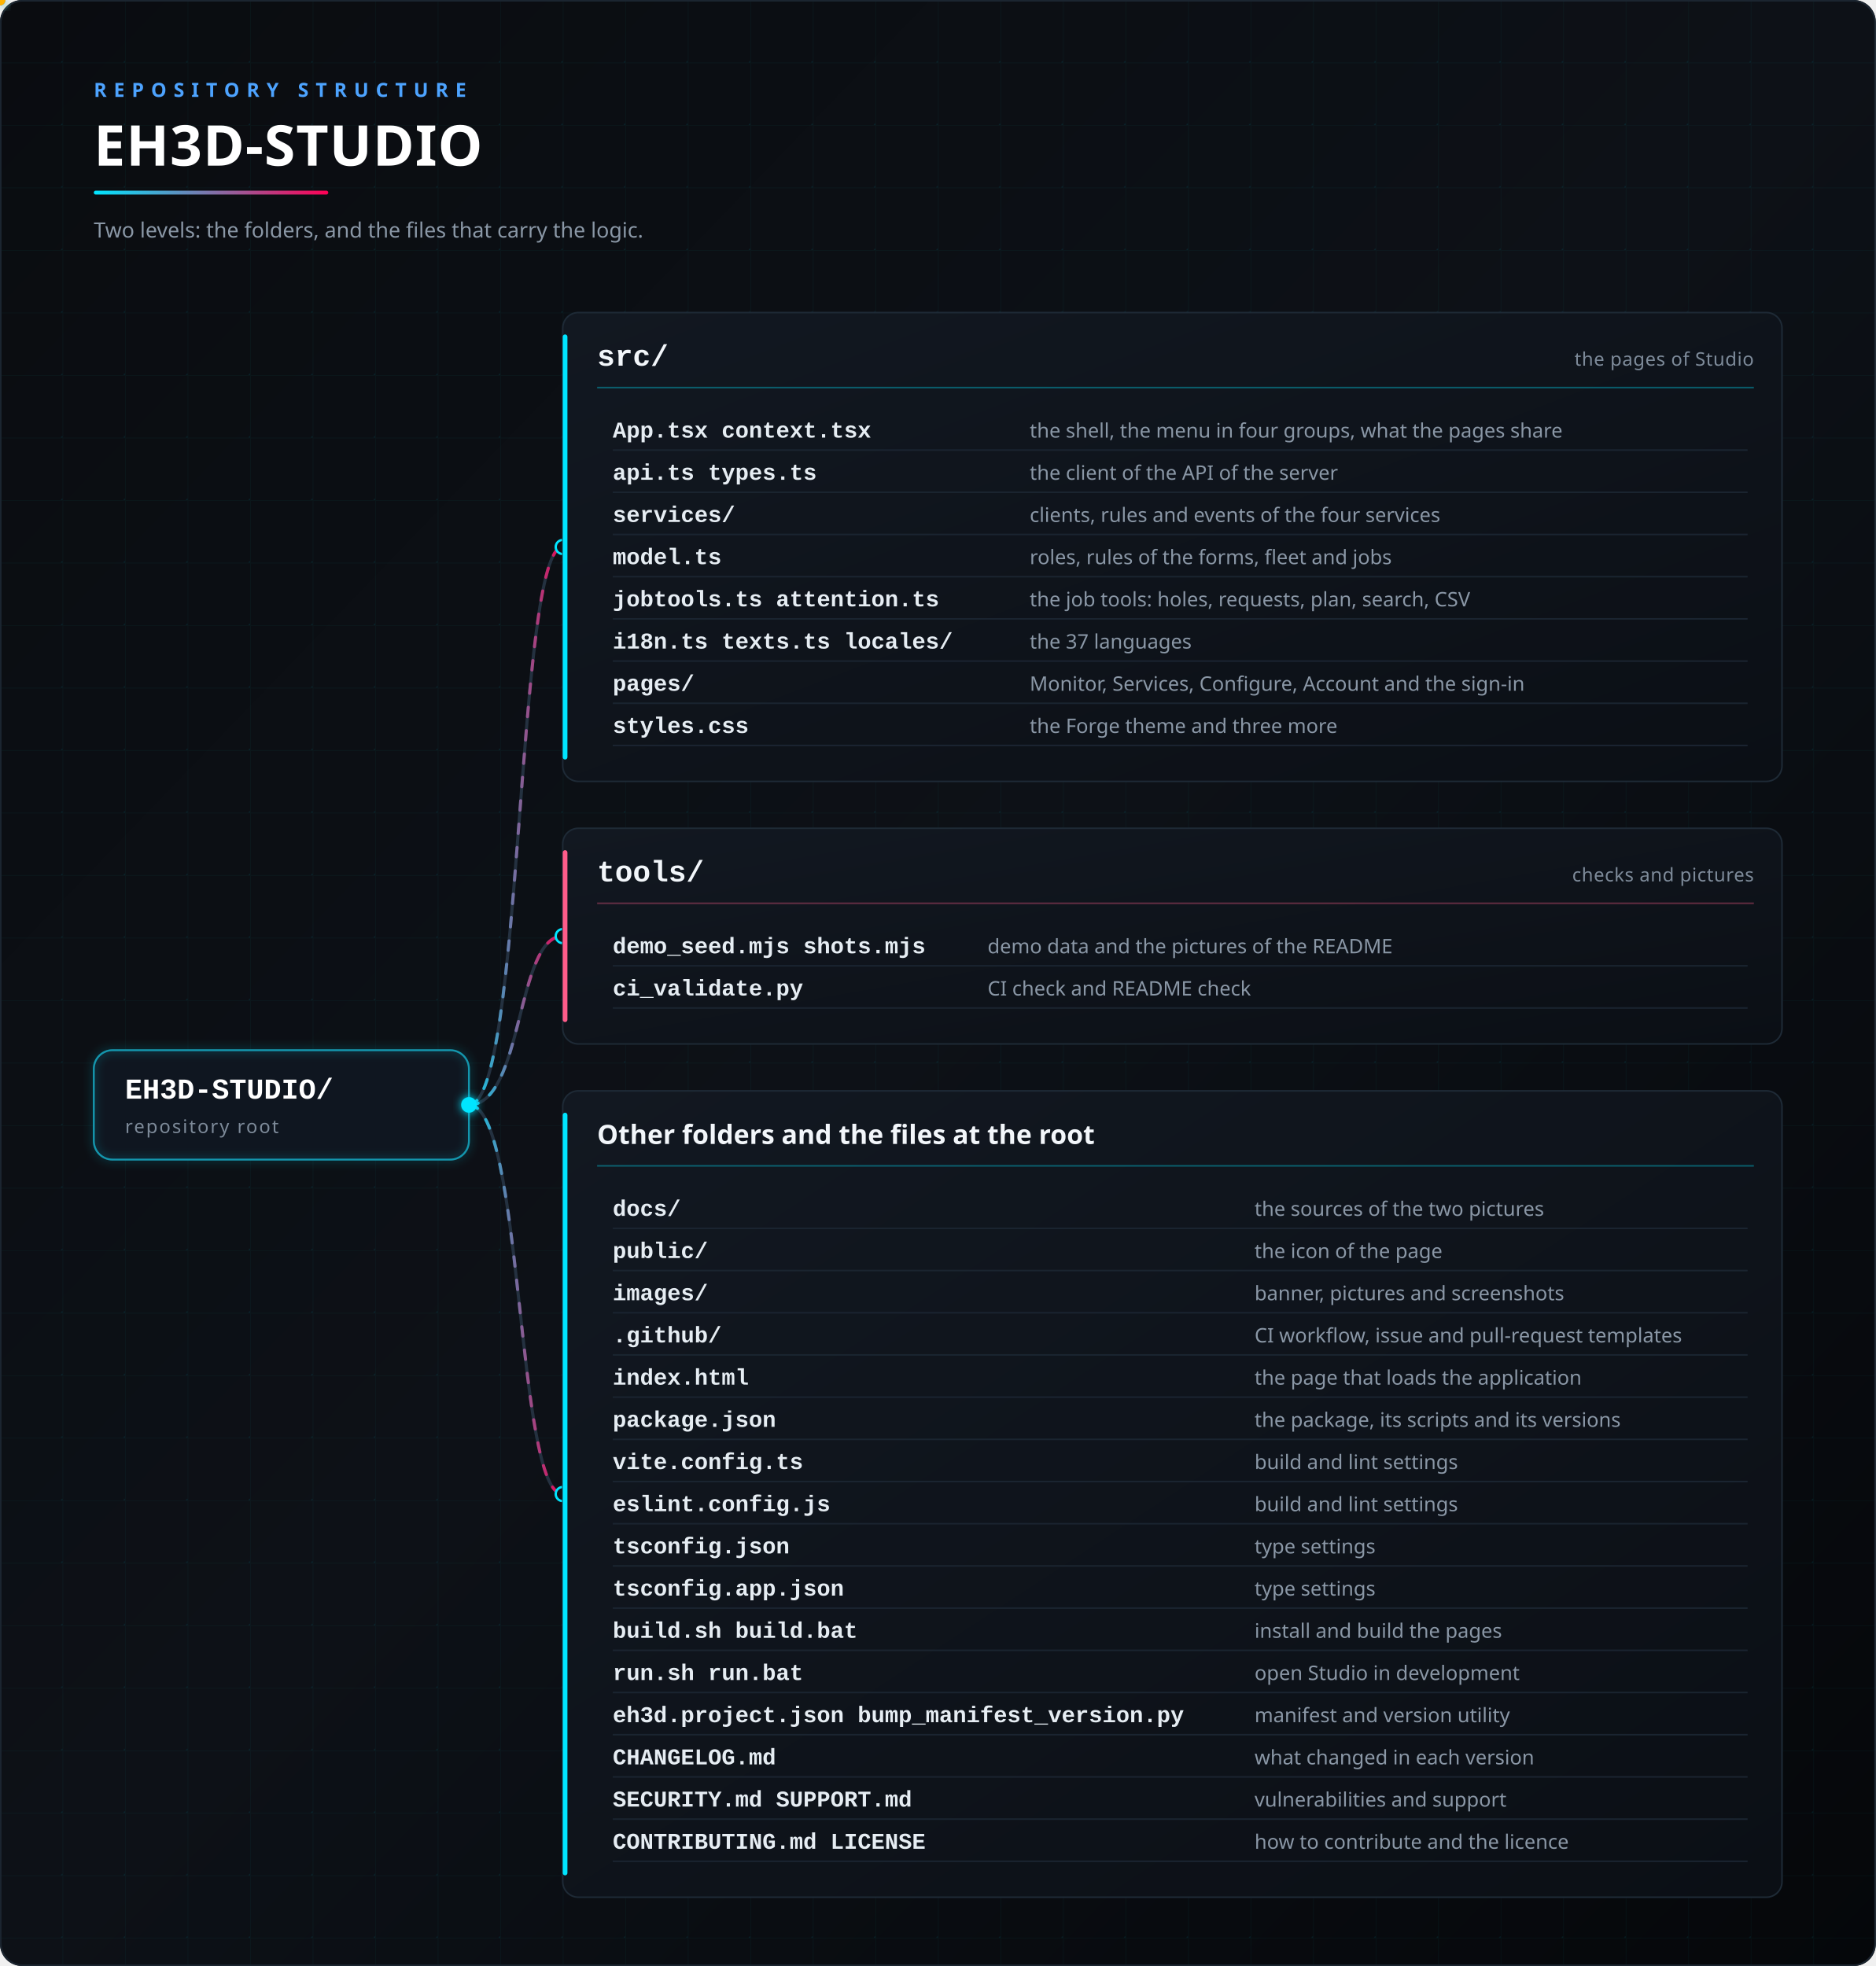
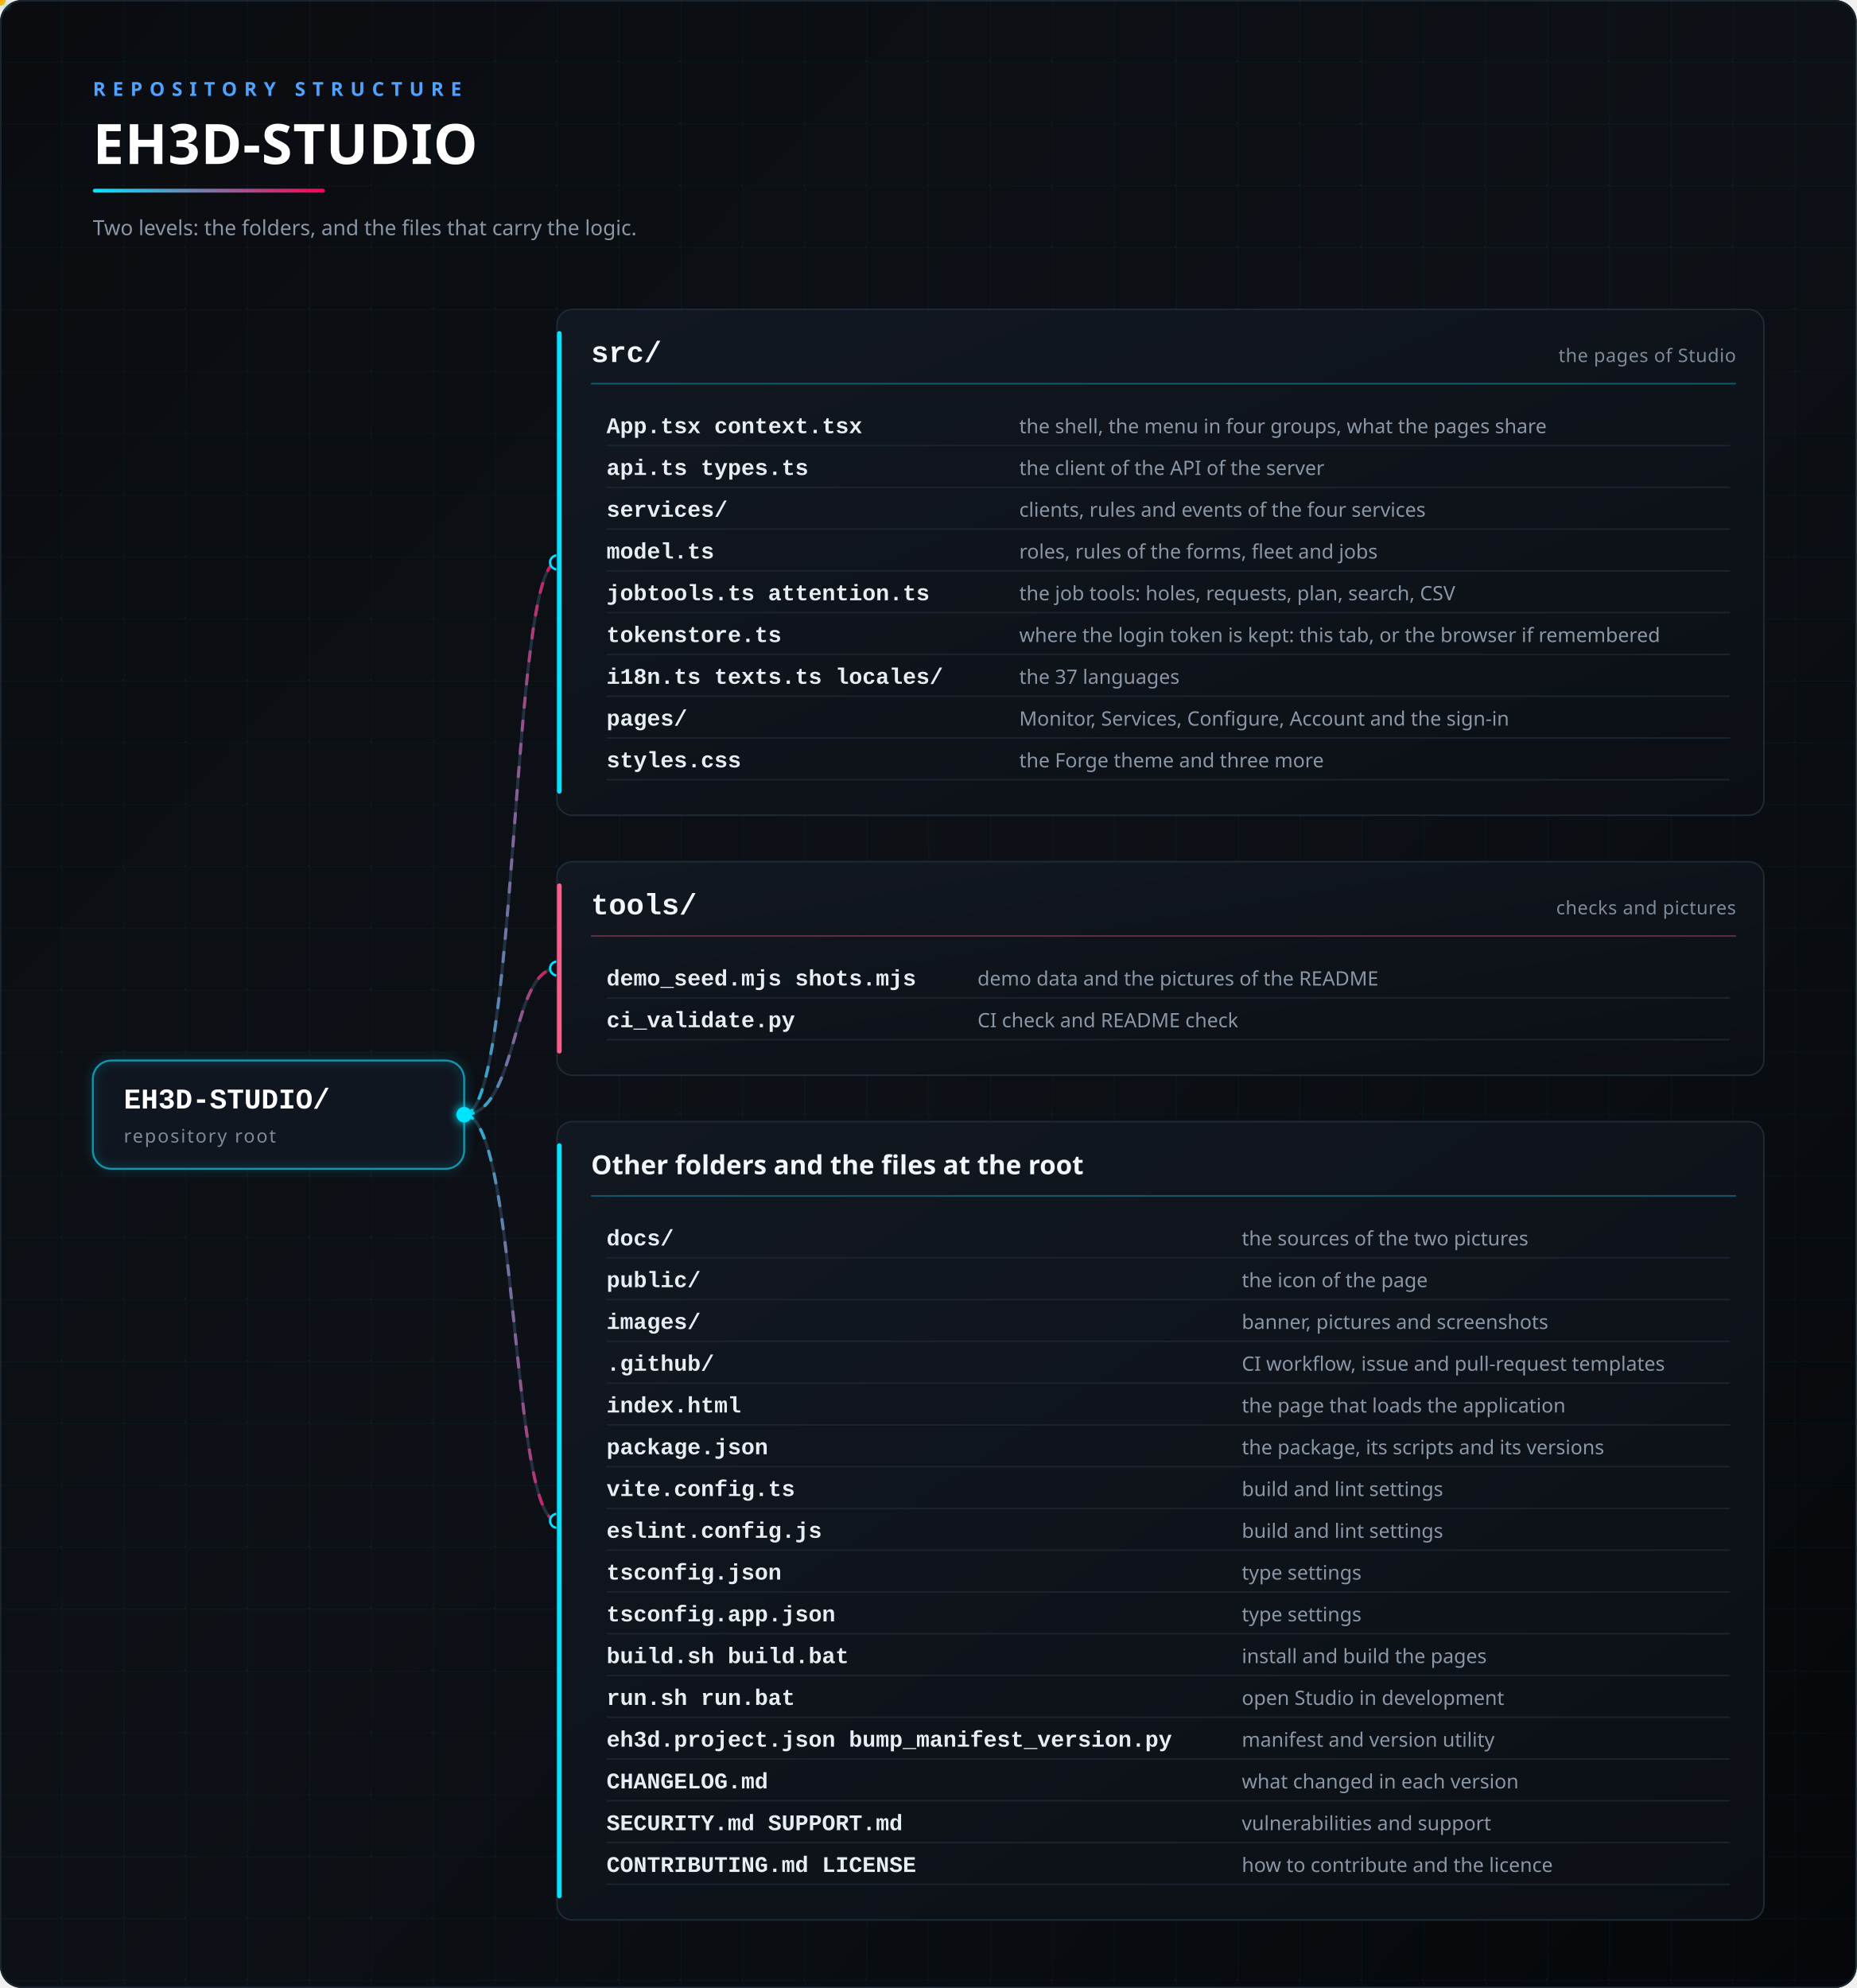
- <svg xmlns="http://www.w3.org/2000/svg" viewBox="0 0 1200 1258" width="100%" role="img" aria-labelledby="t d">
+ <svg xmlns="http://www.w3.org/2000/svg" viewBox="0 0 1200 1285" width="100%" role="img" aria-labelledby="t d">
  <defs>
    <linearGradient id="bg" x1="0" y1="0" x2="1" y2="1">
      <stop offset="0" stop-color="#0A0C10" />
      <stop offset="0.5" stop-color="#0D1117" />
      <stop offset="1" stop-color="#05070A" />
    </linearGradient>
    <linearGradient id="card" x1="0" y1="0" x2="1" y2="1">
      <stop offset="0" stop-color="#121821" />
      <stop offset="1" stop-color="#0B0F15" />
    </linearGradient>
    <linearGradient id="line" x1="0" y1="0" x2="1" y2="0">
      <stop offset="0" stop-color="#00E5FF" />
      <stop offset="1" stop-color="#FF0055" />
    </linearGradient>
    <filter id="glow" x="-50%" y="-50%" width="200%" height="200%">
      <feGaussianBlur stdDeviation="3" result="b" />
      <feMerge>
        <feMergeNode in="b" />
        <feMergeNode in="SourceGraphic" />
      </feMerge>
    </filter>
    <pattern id="grid" width="40" height="40" patternUnits="userSpaceOnUse">
      <path d="M40 0H0V40" fill="none" stroke="#00E5FF" stroke-opacity="0.035" />
      <circle cx="40" cy="40" r="1" fill="#00E5FF" fill-opacity="0.09" />
    </pattern>
  </defs>
-   <rect width="1200" height="1258" rx="14" fill="url(#bg)" />
-   <rect width="1200" height="1258" rx="14" fill="url(#grid)" />
-   <rect x="0.5" y="0.5" width="1199" height="1257" rx="14" fill="none" stroke="#1B2530" />
+   <rect width="1200" height="1285" rx="14" fill="url(#bg)" />
+   <rect width="1200" height="1285" rx="14" fill="url(#grid)" />
+   <rect x="0.5" y="0.5" width="1199" height="1284" rx="14" fill="none" stroke="#1B2530" />
  <text x="60" y="62" font-family="'Segoe UI','Noto Sans','Noto Sans CJK SC','Microsoft YaHei','Yu Gothic','Helvetica Neue',Helvetica,Arial,sans-serif" font-size="12.5" font-weight="600" fill="#4DA3FF" text-anchor="start" letter-spacing="4.5">REPOSITORY STRUCTURE</text>
  <text x="60" y="106" font-family="'Segoe UI','Noto Sans','Noto Sans CJK SC','Microsoft YaHei','Yu Gothic','Helvetica Neue',Helvetica,Arial,sans-serif" font-size="36" font-weight="700" fill="#FFFFFF" text-anchor="start" letter-spacing="0.5">EH3D-STUDIO</text>
  <rect x="60" y="122" width="150" height="2.5" rx="1.25" fill="url(#line)">
    <animate attributeName="width" values="40;150;150" keyTimes="0;0.4;1" dur="3s" repeatCount="indefinite" />
  </rect>
  <text x="60" y="152" font-family="'Segoe UI','Noto Sans','Noto Sans CJK SC','Microsoft YaHei','Yu Gothic','Helvetica Neue',Helvetica,Arial,sans-serif" font-size="13.5" font-weight="400" fill="#8A97A6" text-anchor="start">Two levels: the folders, and the files that carry the logic.</text>
-   <path id="c0" d="M300,707 C335,707 330,350 360,350" fill="none" stroke="#243140" stroke-width="2" />
-   <path d="M300,707 C335,707 330,350 360,350" fill="none" stroke="url(#line)" stroke-width="2" stroke-linecap="round" stroke-dasharray="6 9" opacity="0.9">
+   <path id="c0" d="M300,720.5 C335,720.5 330,363.5 360,363.5" fill="none" stroke="#243140" stroke-width="2" />
+   <path d="M300,720.5 C335,720.5 330,363.5 360,363.5" fill="none" stroke="url(#line)" stroke-width="2" stroke-linecap="round" stroke-dasharray="6 9" opacity="0.9">
    <animate attributeName="stroke-dashoffset" from="0" to="-30" dur="1.6s" repeatCount="indefinite" />
  </path>
-   <circle cx="360" cy="350" r="4.5" fill="#0D1117" stroke="#00E5FF" stroke-width="1.5" />
-   <path id="c1" d="M300,707 C335,707 330,599 360,599" fill="none" stroke="#243140" stroke-width="2" />
-   <path d="M300,707 C335,707 330,599 360,599" fill="none" stroke="url(#line)" stroke-width="2" stroke-linecap="round" stroke-dasharray="6 9" opacity="0.9">
+   <circle cx="360" cy="363.5" r="4.5" fill="#0D1117" stroke="#00E5FF" stroke-width="1.5" />
+   <path id="c1" d="M300,720.5 C335,720.5 330,626 360,626" fill="none" stroke="#243140" stroke-width="2" />
+   <path d="M300,720.5 C335,720.5 330,626 360,626" fill="none" stroke="url(#line)" stroke-width="2" stroke-linecap="round" stroke-dasharray="6 9" opacity="0.9">
    <animate attributeName="stroke-dashoffset" from="0" to="-30" dur="1.6s" repeatCount="indefinite" />
  </path>
-   <circle cx="360" cy="599" r="4.5" fill="#0D1117" stroke="#00E5FF" stroke-width="1.5" />
-   <path id="c2" d="M300,707 C335,707 330,956 360,956" fill="none" stroke="#243140" stroke-width="2" />
-   <path d="M300,707 C335,707 330,956 360,956" fill="none" stroke="url(#line)" stroke-width="2" stroke-linecap="round" stroke-dasharray="6 9" opacity="0.9">
+   <circle cx="360" cy="626" r="4.5" fill="#0D1117" stroke="#00E5FF" stroke-width="1.5" />
+   <path id="c2" d="M300,720.5 C335,720.5 330,983 360,983" fill="none" stroke="#243140" stroke-width="2" />
+   <path d="M300,720.5 C335,720.5 330,983 360,983" fill="none" stroke="url(#line)" stroke-width="2" stroke-linecap="round" stroke-dasharray="6 9" opacity="0.9">
    <animate attributeName="stroke-dashoffset" from="0" to="-30" dur="1.6s" repeatCount="indefinite" />
  </path>
-   <circle cx="360" cy="956" r="4.5" fill="#0D1117" stroke="#00E5FF" stroke-width="1.5" />
+   <circle cx="360" cy="983" r="4.5" fill="#0D1117" stroke="#00E5FF" stroke-width="1.5" />
  <circle r="3.5" fill="#00E5FF" filter="url(#glow)">
    <animateMotion dur="3.4s" repeatCount="indefinite">
      <mpath href="#c0" />
    </animateMotion>
  </circle>
  <circle r="3.5" fill="#4DA3FF" filter="url(#glow)">
    <animateMotion dur="4.2s" repeatCount="indefinite">
      <mpath href="#c1" />
    </animateMotion>
  </circle>
  <circle r="3.5" fill="#FFB300" filter="url(#glow)">
    <animateMotion dur="5.0s" repeatCount="indefinite">
      <mpath href="#c2" />
    </animateMotion>
  </circle>
-   <rect x="60" y="672" width="240" height="70" rx="12" fill="#0F1620" stroke="#2A3A4C" stroke-width="1.2" />
-   <rect x="60" y="672" width="240" height="70" rx="12" fill="none" stroke="#00E5FF" stroke-opacity="0.5" stroke-width="1.2" filter="url(#glow)">
+   <rect x="60" y="685.5" width="240" height="70" rx="12" fill="#0F1620" stroke="#2A3A4C" stroke-width="1.2" />
+   <rect x="60" y="685.5" width="240" height="70" rx="12" fill="none" stroke="#00E5FF" stroke-opacity="0.5" stroke-width="1.2" filter="url(#glow)">
    <animate attributeName="stroke-opacity" values="0.15;0.6;0.15" dur="3.6s" repeatCount="indefinite" />
  </rect>
-   <text x="80" y="703" font-family="'JetBrains Mono','Cascadia Code','SFMono-Regular',Consolas,'Liberation Mono',monospace" font-size="18.5" font-weight="700" fill="#FFFFFF" text-anchor="start">EH3D-STUDIO/</text>
-   <text x="80" y="725" font-family="'Segoe UI','Noto Sans','Noto Sans CJK SC','Microsoft YaHei','Yu Gothic','Helvetica Neue',Helvetica,Arial,sans-serif" font-size="12" font-weight="400" fill="#7D8A99" text-anchor="start" letter-spacing="1">repository root</text>
-   <circle cx="300" cy="707" r="5" fill="#00E5FF" filter="url(#glow)" />
-   <rect x="360" y="200" width="780" height="300" rx="10" fill="url(#card)" stroke="#1E2A36" stroke-width="1" />
-   <rect x="360" y="214" width="3" height="272" rx="1.5" fill="#00E5FF">
+   <text x="80" y="716.5" font-family="'JetBrains Mono','Cascadia Code','SFMono-Regular',Consolas,'Liberation Mono',monospace" font-size="18.5" font-weight="700" fill="#FFFFFF" text-anchor="start">EH3D-STUDIO/</text>
+   <text x="80" y="738.5" font-family="'Segoe UI','Noto Sans','Noto Sans CJK SC','Microsoft YaHei','Yu Gothic','Helvetica Neue',Helvetica,Arial,sans-serif" font-size="12" font-weight="400" fill="#7D8A99" text-anchor="start" letter-spacing="1">repository root</text>
+   <circle cx="300" cy="720.5" r="5" fill="#00E5FF" filter="url(#glow)" />
+   <rect x="360" y="200" width="780" height="327" rx="10" fill="url(#card)" stroke="#1E2A36" stroke-width="1" />
+   <rect x="360" y="214" width="3" height="299" rx="1.5" fill="#00E5FF">
    <animate attributeName="opacity" values="0.55;1;0.55" dur="4s" begin="0s" repeatCount="indefinite" />
  </rect>
  <text x="382" y="234" font-family="'JetBrains Mono','Cascadia Code','SFMono-Regular',Consolas,'Liberation Mono',monospace" font-size="19" font-weight="700" fill="#F2F6FA" text-anchor="start">src/</text>
  <text x="1122" y="234" font-family="'Segoe UI','Noto Sans','Noto Sans CJK SC','Microsoft YaHei','Yu Gothic','Helvetica Neue',Helvetica,Arial,sans-serif" font-size="12" font-weight="400" fill="#7D8A99" text-anchor="end" letter-spacing="0.3">the pages of Studio</text>
  <line x1="382" y1="248" x2="1122" y2="248" stroke="#00E5FF" stroke-opacity="0.35" stroke-width="1" />
  <text x="392" y="280" font-family="'JetBrains Mono','Cascadia Code','SFMono-Regular',Consolas,'Liberation Mono',monospace" font-size="14.5" font-weight="600" fill="#E6EDF3" text-anchor="start">App.tsx  context.tsx</text>
  <text x="658.73" y="280" font-family="'Segoe UI','Noto Sans','Noto Sans CJK SC','Microsoft YaHei','Yu Gothic','Helvetica Neue',Helvetica,Arial,sans-serif" font-size="12.8" font-weight="400" fill="#8A97A6" text-anchor="start">the shell, the menu in four groups, what the pages share</text>
  <line x1="392" y1="288" x2="1118" y2="288" stroke="#1A2430" stroke-width="1" />
  <text x="392" y="307" font-family="'JetBrains Mono','Cascadia Code','SFMono-Regular',Consolas,'Liberation Mono',monospace" font-size="14.5" font-weight="600" fill="#E6EDF3" text-anchor="start">api.ts  types.ts</text>
  <text x="658.73" y="307" font-family="'Segoe UI','Noto Sans','Noto Sans CJK SC','Microsoft YaHei','Yu Gothic','Helvetica Neue',Helvetica,Arial,sans-serif" font-size="12.8" font-weight="400" fill="#8A97A6" text-anchor="start">the client of the API of the server</text>
  <line x1="392" y1="315" x2="1118" y2="315" stroke="#1A2430" stroke-width="1" />
  <text x="392" y="334" font-family="'JetBrains Mono','Cascadia Code','SFMono-Regular',Consolas,'Liberation Mono',monospace" font-size="14.5" font-weight="600" fill="#E6EDF3" text-anchor="start">services/</text>
  <text x="658.73" y="334" font-family="'Segoe UI','Noto Sans','Noto Sans CJK SC','Microsoft YaHei','Yu Gothic','Helvetica Neue',Helvetica,Arial,sans-serif" font-size="12.8" font-weight="400" fill="#8A97A6" text-anchor="start">clients, rules and events of the four services</text>
  <line x1="392" y1="342" x2="1118" y2="342" stroke="#1A2430" stroke-width="1" />
  <text x="392" y="361" font-family="'JetBrains Mono','Cascadia Code','SFMono-Regular',Consolas,'Liberation Mono',monospace" font-size="14.5" font-weight="600" fill="#E6EDF3" text-anchor="start">model.ts</text>
  <text x="658.73" y="361" font-family="'Segoe UI','Noto Sans','Noto Sans CJK SC','Microsoft YaHei','Yu Gothic','Helvetica Neue',Helvetica,Arial,sans-serif" font-size="12.8" font-weight="400" fill="#8A97A6" text-anchor="start">roles, rules of the forms, fleet and jobs</text>
  <line x1="392" y1="369" x2="1118" y2="369" stroke="#1A2430" stroke-width="1" />
  <text x="392" y="388" font-family="'JetBrains Mono','Cascadia Code','SFMono-Regular',Consolas,'Liberation Mono',monospace" font-size="14.5" font-weight="600" fill="#E6EDF3" text-anchor="start">jobtools.ts  attention.ts</text>
  <text x="658.73" y="388" font-family="'Segoe UI','Noto Sans','Noto Sans CJK SC','Microsoft YaHei','Yu Gothic','Helvetica Neue',Helvetica,Arial,sans-serif" font-size="12.8" font-weight="400" fill="#8A97A6" text-anchor="start">the job tools: holes, requests, plan, search, CSV</text>
  <line x1="392" y1="396" x2="1118" y2="396" stroke="#1A2430" stroke-width="1" />
-   <text x="392" y="415" font-family="'JetBrains Mono','Cascadia Code','SFMono-Regular',Consolas,'Liberation Mono',monospace" font-size="14.5" font-weight="600" fill="#E6EDF3" text-anchor="start">i18n.ts  texts.ts  locales/</text>
-   <text x="658.73" y="415" font-family="'Segoe UI','Noto Sans','Noto Sans CJK SC','Microsoft YaHei','Yu Gothic','Helvetica Neue',Helvetica,Arial,sans-serif" font-size="12.8" font-weight="400" fill="#8A97A6" text-anchor="start">the 37 languages</text>
+   <text x="392" y="415" font-family="'JetBrains Mono','Cascadia Code','SFMono-Regular',Consolas,'Liberation Mono',monospace" font-size="14.5" font-weight="600" fill="#E6EDF3" text-anchor="start">tokenstore.ts</text>
+   <text x="658.73" y="415" font-family="'Segoe UI','Noto Sans','Noto Sans CJK SC','Microsoft YaHei','Yu Gothic','Helvetica Neue',Helvetica,Arial,sans-serif" font-size="12.8" font-weight="400" fill="#8A97A6" text-anchor="start">where the login token is kept: this tab, or the browser if remembered</text>
  <line x1="392" y1="423" x2="1118" y2="423" stroke="#1A2430" stroke-width="1" />
-   <text x="392" y="442" font-family="'JetBrains Mono','Cascadia Code','SFMono-Regular',Consolas,'Liberation Mono',monospace" font-size="14.5" font-weight="600" fill="#E6EDF3" text-anchor="start">pages/</text>
-   <text x="658.73" y="442" font-family="'Segoe UI','Noto Sans','Noto Sans CJK SC','Microsoft YaHei','Yu Gothic','Helvetica Neue',Helvetica,Arial,sans-serif" font-size="12.8" font-weight="400" fill="#8A97A6" text-anchor="start">Monitor, Services, Configure, Account and the sign-in</text>
+   <text x="392" y="442" font-family="'JetBrains Mono','Cascadia Code','SFMono-Regular',Consolas,'Liberation Mono',monospace" font-size="14.5" font-weight="600" fill="#E6EDF3" text-anchor="start">i18n.ts  texts.ts  locales/</text>
+   <text x="658.73" y="442" font-family="'Segoe UI','Noto Sans','Noto Sans CJK SC','Microsoft YaHei','Yu Gothic','Helvetica Neue',Helvetica,Arial,sans-serif" font-size="12.8" font-weight="400" fill="#8A97A6" text-anchor="start">the 37 languages</text>
  <line x1="392" y1="450" x2="1118" y2="450" stroke="#1A2430" stroke-width="1" />
-   <text x="392" y="469" font-family="'JetBrains Mono','Cascadia Code','SFMono-Regular',Consolas,'Liberation Mono',monospace" font-size="14.5" font-weight="600" fill="#E6EDF3" text-anchor="start">styles.css</text>
-   <text x="658.73" y="469" font-family="'Segoe UI','Noto Sans','Noto Sans CJK SC','Microsoft YaHei','Yu Gothic','Helvetica Neue',Helvetica,Arial,sans-serif" font-size="12.8" font-weight="400" fill="#8A97A6" text-anchor="start">the Forge theme and three more</text>
+   <text x="392" y="469" font-family="'JetBrains Mono','Cascadia Code','SFMono-Regular',Consolas,'Liberation Mono',monospace" font-size="14.5" font-weight="600" fill="#E6EDF3" text-anchor="start">pages/</text>
+   <text x="658.73" y="469" font-family="'Segoe UI','Noto Sans','Noto Sans CJK SC','Microsoft YaHei','Yu Gothic','Helvetica Neue',Helvetica,Arial,sans-serif" font-size="12.8" font-weight="400" fill="#8A97A6" text-anchor="start">Monitor, Services, Configure, Account and the sign-in</text>
  <line x1="392" y1="477" x2="1118" y2="477" stroke="#1A2430" stroke-width="1" />
-   <rect x="360" y="530" width="780" height="138" rx="10" fill="url(#card)" stroke="#1E2A36" stroke-width="1" />
-   <rect x="360" y="544" width="3" height="110" rx="1.5" fill="#FF5C8A">
+   <text x="392" y="496" font-family="'JetBrains Mono','Cascadia Code','SFMono-Regular',Consolas,'Liberation Mono',monospace" font-size="14.5" font-weight="600" fill="#E6EDF3" text-anchor="start">styles.css</text>
+   <text x="658.73" y="496" font-family="'Segoe UI','Noto Sans','Noto Sans CJK SC','Microsoft YaHei','Yu Gothic','Helvetica Neue',Helvetica,Arial,sans-serif" font-size="12.8" font-weight="400" fill="#8A97A6" text-anchor="start">the Forge theme and three more</text>
+   <line x1="392" y1="504" x2="1118" y2="504" stroke="#1A2430" stroke-width="1" />
+   <rect x="360" y="557" width="780" height="138" rx="10" fill="url(#card)" stroke="#1E2A36" stroke-width="1" />
+   <rect x="360" y="571" width="3" height="110" rx="1.5" fill="#FF5C8A">
    <animate attributeName="opacity" values="0.55;1;0.55" dur="4s" begin="0.6s" repeatCount="indefinite" />
  </rect>
-   <text x="382" y="564" font-family="'JetBrains Mono','Cascadia Code','SFMono-Regular',Consolas,'Liberation Mono',monospace" font-size="19" font-weight="700" fill="#F2F6FA" text-anchor="start">tools/</text>
-   <text x="1122" y="564" font-family="'Segoe UI','Noto Sans','Noto Sans CJK SC','Microsoft YaHei','Yu Gothic','Helvetica Neue',Helvetica,Arial,sans-serif" font-size="12" font-weight="400" fill="#7D8A99" text-anchor="end" letter-spacing="0.3">checks and pictures</text>
-   <line x1="382" y1="578" x2="1122" y2="578" stroke="#FF5C8A" stroke-opacity="0.35" stroke-width="1" />
-   <text x="392" y="610" font-family="'JetBrains Mono','Cascadia Code','SFMono-Regular',Consolas,'Liberation Mono',monospace" font-size="14.5" font-weight="600" fill="#E6EDF3" text-anchor="start">demo_seed.mjs  shots.mjs</text>
-   <text x="631.76" y="610" font-family="'Segoe UI','Noto Sans','Noto Sans CJK SC','Microsoft YaHei','Yu Gothic','Helvetica Neue',Helvetica,Arial,sans-serif" font-size="12.8" font-weight="400" fill="#8A97A6" text-anchor="start">demo data and the pictures of the README</text>
-   <line x1="392" y1="618" x2="1118" y2="618" stroke="#1A2430" stroke-width="1" />
-   <text x="392" y="637" font-family="'JetBrains Mono','Cascadia Code','SFMono-Regular',Consolas,'Liberation Mono',monospace" font-size="14.5" font-weight="600" fill="#E6EDF3" text-anchor="start">ci_validate.py</text>
-   <text x="631.76" y="637" font-family="'Segoe UI','Noto Sans','Noto Sans CJK SC','Microsoft YaHei','Yu Gothic','Helvetica Neue',Helvetica,Arial,sans-serif" font-size="12.8" font-weight="400" fill="#8A97A6" text-anchor="start">CI check and README check</text>
+   <text x="382" y="591" font-family="'JetBrains Mono','Cascadia Code','SFMono-Regular',Consolas,'Liberation Mono',monospace" font-size="19" font-weight="700" fill="#F2F6FA" text-anchor="start">tools/</text>
+   <text x="1122" y="591" font-family="'Segoe UI','Noto Sans','Noto Sans CJK SC','Microsoft YaHei','Yu Gothic','Helvetica Neue',Helvetica,Arial,sans-serif" font-size="12" font-weight="400" fill="#7D8A99" text-anchor="end" letter-spacing="0.3">checks and pictures</text>
+   <line x1="382" y1="605" x2="1122" y2="605" stroke="#FF5C8A" stroke-opacity="0.35" stroke-width="1" />
+   <text x="392" y="637" font-family="'JetBrains Mono','Cascadia Code','SFMono-Regular',Consolas,'Liberation Mono',monospace" font-size="14.5" font-weight="600" fill="#E6EDF3" text-anchor="start">demo_seed.mjs  shots.mjs</text>
+   <text x="631.76" y="637" font-family="'Segoe UI','Noto Sans','Noto Sans CJK SC','Microsoft YaHei','Yu Gothic','Helvetica Neue',Helvetica,Arial,sans-serif" font-size="12.8" font-weight="400" fill="#8A97A6" text-anchor="start">demo data and the pictures of the README</text>
  <line x1="392" y1="645" x2="1118" y2="645" stroke="#1A2430" stroke-width="1" />
-   <rect x="360" y="698" width="780" height="516" rx="10" fill="url(#card)" stroke="#1E2A36" stroke-width="1" />
-   <rect x="360" y="712" width="3" height="488" rx="1.5" fill="#00E5FF">
+   <text x="392" y="664" font-family="'JetBrains Mono','Cascadia Code','SFMono-Regular',Consolas,'Liberation Mono',monospace" font-size="14.5" font-weight="600" fill="#E6EDF3" text-anchor="start">ci_validate.py</text>
+   <text x="631.76" y="664" font-family="'Segoe UI','Noto Sans','Noto Sans CJK SC','Microsoft YaHei','Yu Gothic','Helvetica Neue',Helvetica,Arial,sans-serif" font-size="12.8" font-weight="400" fill="#8A97A6" text-anchor="start">CI check and README check</text>
+   <line x1="392" y1="672" x2="1118" y2="672" stroke="#1A2430" stroke-width="1" />
+   <rect x="360" y="725" width="780" height="516" rx="10" fill="url(#card)" stroke="#1E2A36" stroke-width="1" />
+   <rect x="360" y="739" width="3" height="488" rx="1.5" fill="#00E5FF">
    <animate attributeName="opacity" values="0.55;1;0.55" dur="4s" begin="1.2s" repeatCount="indefinite" />
  </rect>
-   <text x="382" y="732" font-family="'Segoe UI','Noto Sans','Noto Sans CJK SC','Microsoft YaHei','Yu Gothic','Helvetica Neue',Helvetica,Arial,sans-serif" font-size="17" font-weight="700" fill="#F2F6FA" text-anchor="start">Other folders and the files at the root</text>
-   <line x1="382" y1="746" x2="1122" y2="746" stroke="#00E5FF" stroke-opacity="0.35" stroke-width="1" />
-   <text x="392" y="778" font-family="'JetBrains Mono','Cascadia Code','SFMono-Regular',Consolas,'Liberation Mono',monospace" font-size="14.5" font-weight="600" fill="#E6EDF3" text-anchor="start">docs/</text>
-   <text x="802.57" y="778" font-family="'Segoe UI','Noto Sans','Noto Sans CJK SC','Microsoft YaHei','Yu Gothic','Helvetica Neue',Helvetica,Arial,sans-serif" font-size="12.8" font-weight="400" fill="#8A97A6" text-anchor="start">the sources of the two pictures</text>
-   <line x1="392" y1="786" x2="1118" y2="786" stroke="#1A2430" stroke-width="1" />
-   <text x="392" y="805" font-family="'JetBrains Mono','Cascadia Code','SFMono-Regular',Consolas,'Liberation Mono',monospace" font-size="14.5" font-weight="600" fill="#E6EDF3" text-anchor="start">public/</text>
-   <text x="802.57" y="805" font-family="'Segoe UI','Noto Sans','Noto Sans CJK SC','Microsoft YaHei','Yu Gothic','Helvetica Neue',Helvetica,Arial,sans-serif" font-size="12.8" font-weight="400" fill="#8A97A6" text-anchor="start">the icon of the page</text>
+   <text x="382" y="759" font-family="'Segoe UI','Noto Sans','Noto Sans CJK SC','Microsoft YaHei','Yu Gothic','Helvetica Neue',Helvetica,Arial,sans-serif" font-size="17" font-weight="700" fill="#F2F6FA" text-anchor="start">Other folders and the files at the root</text>
+   <line x1="382" y1="773" x2="1122" y2="773" stroke="#00E5FF" stroke-opacity="0.35" stroke-width="1" />
+   <text x="392" y="805" font-family="'JetBrains Mono','Cascadia Code','SFMono-Regular',Consolas,'Liberation Mono',monospace" font-size="14.5" font-weight="600" fill="#E6EDF3" text-anchor="start">docs/</text>
+   <text x="802.57" y="805" font-family="'Segoe UI','Noto Sans','Noto Sans CJK SC','Microsoft YaHei','Yu Gothic','Helvetica Neue',Helvetica,Arial,sans-serif" font-size="12.8" font-weight="400" fill="#8A97A6" text-anchor="start">the sources of the two pictures</text>
  <line x1="392" y1="813" x2="1118" y2="813" stroke="#1A2430" stroke-width="1" />
-   <text x="392" y="832" font-family="'JetBrains Mono','Cascadia Code','SFMono-Regular',Consolas,'Liberation Mono',monospace" font-size="14.5" font-weight="600" fill="#E6EDF3" text-anchor="start">images/</text>
-   <text x="802.57" y="832" font-family="'Segoe UI','Noto Sans','Noto Sans CJK SC','Microsoft YaHei','Yu Gothic','Helvetica Neue',Helvetica,Arial,sans-serif" font-size="12.8" font-weight="400" fill="#8A97A6" text-anchor="start">banner, pictures and screenshots</text>
+   <text x="392" y="832" font-family="'JetBrains Mono','Cascadia Code','SFMono-Regular',Consolas,'Liberation Mono',monospace" font-size="14.5" font-weight="600" fill="#E6EDF3" text-anchor="start">public/</text>
+   <text x="802.57" y="832" font-family="'Segoe UI','Noto Sans','Noto Sans CJK SC','Microsoft YaHei','Yu Gothic','Helvetica Neue',Helvetica,Arial,sans-serif" font-size="12.8" font-weight="400" fill="#8A97A6" text-anchor="start">the icon of the page</text>
  <line x1="392" y1="840" x2="1118" y2="840" stroke="#1A2430" stroke-width="1" />
-   <text x="392" y="859" font-family="'JetBrains Mono','Cascadia Code','SFMono-Regular',Consolas,'Liberation Mono',monospace" font-size="14.5" font-weight="600" fill="#E6EDF3" text-anchor="start">.github/</text>
-   <text x="802.57" y="859" font-family="'Segoe UI','Noto Sans','Noto Sans CJK SC','Microsoft YaHei','Yu Gothic','Helvetica Neue',Helvetica,Arial,sans-serif" font-size="12.8" font-weight="400" fill="#8A97A6" text-anchor="start">CI workflow, issue and pull-request templates</text>
+   <text x="392" y="859" font-family="'JetBrains Mono','Cascadia Code','SFMono-Regular',Consolas,'Liberation Mono',monospace" font-size="14.5" font-weight="600" fill="#E6EDF3" text-anchor="start">images/</text>
+   <text x="802.57" y="859" font-family="'Segoe UI','Noto Sans','Noto Sans CJK SC','Microsoft YaHei','Yu Gothic','Helvetica Neue',Helvetica,Arial,sans-serif" font-size="12.8" font-weight="400" fill="#8A97A6" text-anchor="start">banner, pictures and screenshots</text>
  <line x1="392" y1="867" x2="1118" y2="867" stroke="#1A2430" stroke-width="1" />
-   <text x="392" y="886" font-family="'JetBrains Mono','Cascadia Code','SFMono-Regular',Consolas,'Liberation Mono',monospace" font-size="14.5" font-weight="600" fill="#E6EDF3" text-anchor="start">index.html</text>
-   <text x="802.57" y="886" font-family="'Segoe UI','Noto Sans','Noto Sans CJK SC','Microsoft YaHei','Yu Gothic','Helvetica Neue',Helvetica,Arial,sans-serif" font-size="12.8" font-weight="400" fill="#8A97A6" text-anchor="start">the page that loads the application</text>
+   <text x="392" y="886" font-family="'JetBrains Mono','Cascadia Code','SFMono-Regular',Consolas,'Liberation Mono',monospace" font-size="14.5" font-weight="600" fill="#E6EDF3" text-anchor="start">.github/</text>
+   <text x="802.57" y="886" font-family="'Segoe UI','Noto Sans','Noto Sans CJK SC','Microsoft YaHei','Yu Gothic','Helvetica Neue',Helvetica,Arial,sans-serif" font-size="12.8" font-weight="400" fill="#8A97A6" text-anchor="start">CI workflow, issue and pull-request templates</text>
  <line x1="392" y1="894" x2="1118" y2="894" stroke="#1A2430" stroke-width="1" />
-   <text x="392" y="913" font-family="'JetBrains Mono','Cascadia Code','SFMono-Regular',Consolas,'Liberation Mono',monospace" font-size="14.5" font-weight="600" fill="#E6EDF3" text-anchor="start">package.json</text>
-   <text x="802.57" y="913" font-family="'Segoe UI','Noto Sans','Noto Sans CJK SC','Microsoft YaHei','Yu Gothic','Helvetica Neue',Helvetica,Arial,sans-serif" font-size="12.8" font-weight="400" fill="#8A97A6" text-anchor="start">the package, its scripts and its versions</text>
+   <text x="392" y="913" font-family="'JetBrains Mono','Cascadia Code','SFMono-Regular',Consolas,'Liberation Mono',monospace" font-size="14.5" font-weight="600" fill="#E6EDF3" text-anchor="start">index.html</text>
+   <text x="802.57" y="913" font-family="'Segoe UI','Noto Sans','Noto Sans CJK SC','Microsoft YaHei','Yu Gothic','Helvetica Neue',Helvetica,Arial,sans-serif" font-size="12.8" font-weight="400" fill="#8A97A6" text-anchor="start">the page that loads the application</text>
  <line x1="392" y1="921" x2="1118" y2="921" stroke="#1A2430" stroke-width="1" />
-   <text x="392" y="940" font-family="'JetBrains Mono','Cascadia Code','SFMono-Regular',Consolas,'Liberation Mono',monospace" font-size="14.5" font-weight="600" fill="#E6EDF3" text-anchor="start">vite.config.ts</text>
-   <text x="802.57" y="940" font-family="'Segoe UI','Noto Sans','Noto Sans CJK SC','Microsoft YaHei','Yu Gothic','Helvetica Neue',Helvetica,Arial,sans-serif" font-size="12.8" font-weight="400" fill="#8A97A6" text-anchor="start">build and lint settings</text>
+   <text x="392" y="940" font-family="'JetBrains Mono','Cascadia Code','SFMono-Regular',Consolas,'Liberation Mono',monospace" font-size="14.5" font-weight="600" fill="#E6EDF3" text-anchor="start">package.json</text>
+   <text x="802.57" y="940" font-family="'Segoe UI','Noto Sans','Noto Sans CJK SC','Microsoft YaHei','Yu Gothic','Helvetica Neue',Helvetica,Arial,sans-serif" font-size="12.8" font-weight="400" fill="#8A97A6" text-anchor="start">the package, its scripts and its versions</text>
  <line x1="392" y1="948" x2="1118" y2="948" stroke="#1A2430" stroke-width="1" />
-   <text x="392" y="967" font-family="'JetBrains Mono','Cascadia Code','SFMono-Regular',Consolas,'Liberation Mono',monospace" font-size="14.5" font-weight="600" fill="#E6EDF3" text-anchor="start">eslint.config.js</text>
+   <text x="392" y="967" font-family="'JetBrains Mono','Cascadia Code','SFMono-Regular',Consolas,'Liberation Mono',monospace" font-size="14.5" font-weight="600" fill="#E6EDF3" text-anchor="start">vite.config.ts</text>
  <text x="802.57" y="967" font-family="'Segoe UI','Noto Sans','Noto Sans CJK SC','Microsoft YaHei','Yu Gothic','Helvetica Neue',Helvetica,Arial,sans-serif" font-size="12.8" font-weight="400" fill="#8A97A6" text-anchor="start">build and lint settings</text>
  <line x1="392" y1="975" x2="1118" y2="975" stroke="#1A2430" stroke-width="1" />
-   <text x="392" y="994" font-family="'JetBrains Mono','Cascadia Code','SFMono-Regular',Consolas,'Liberation Mono',monospace" font-size="14.5" font-weight="600" fill="#E6EDF3" text-anchor="start">tsconfig.json</text>
-   <text x="802.57" y="994" font-family="'Segoe UI','Noto Sans','Noto Sans CJK SC','Microsoft YaHei','Yu Gothic','Helvetica Neue',Helvetica,Arial,sans-serif" font-size="12.8" font-weight="400" fill="#8A97A6" text-anchor="start">type settings</text>
+   <text x="392" y="994" font-family="'JetBrains Mono','Cascadia Code','SFMono-Regular',Consolas,'Liberation Mono',monospace" font-size="14.5" font-weight="600" fill="#E6EDF3" text-anchor="start">eslint.config.js</text>
+   <text x="802.57" y="994" font-family="'Segoe UI','Noto Sans','Noto Sans CJK SC','Microsoft YaHei','Yu Gothic','Helvetica Neue',Helvetica,Arial,sans-serif" font-size="12.8" font-weight="400" fill="#8A97A6" text-anchor="start">build and lint settings</text>
  <line x1="392" y1="1002" x2="1118" y2="1002" stroke="#1A2430" stroke-width="1" />
-   <text x="392" y="1021" font-family="'JetBrains Mono','Cascadia Code','SFMono-Regular',Consolas,'Liberation Mono',monospace" font-size="14.5" font-weight="600" fill="#E6EDF3" text-anchor="start">tsconfig.app.json</text>
+   <text x="392" y="1021" font-family="'JetBrains Mono','Cascadia Code','SFMono-Regular',Consolas,'Liberation Mono',monospace" font-size="14.5" font-weight="600" fill="#E6EDF3" text-anchor="start">tsconfig.json</text>
  <text x="802.57" y="1021" font-family="'Segoe UI','Noto Sans','Noto Sans CJK SC','Microsoft YaHei','Yu Gothic','Helvetica Neue',Helvetica,Arial,sans-serif" font-size="12.8" font-weight="400" fill="#8A97A6" text-anchor="start">type settings</text>
  <line x1="392" y1="1029" x2="1118" y2="1029" stroke="#1A2430" stroke-width="1" />
-   <text x="392" y="1048" font-family="'JetBrains Mono','Cascadia Code','SFMono-Regular',Consolas,'Liberation Mono',monospace" font-size="14.5" font-weight="600" fill="#E6EDF3" text-anchor="start">build.sh  build.bat</text>
-   <text x="802.57" y="1048" font-family="'Segoe UI','Noto Sans','Noto Sans CJK SC','Microsoft YaHei','Yu Gothic','Helvetica Neue',Helvetica,Arial,sans-serif" font-size="12.8" font-weight="400" fill="#8A97A6" text-anchor="start">install and build the pages</text>
+   <text x="392" y="1048" font-family="'JetBrains Mono','Cascadia Code','SFMono-Regular',Consolas,'Liberation Mono',monospace" font-size="14.5" font-weight="600" fill="#E6EDF3" text-anchor="start">tsconfig.app.json</text>
+   <text x="802.57" y="1048" font-family="'Segoe UI','Noto Sans','Noto Sans CJK SC','Microsoft YaHei','Yu Gothic','Helvetica Neue',Helvetica,Arial,sans-serif" font-size="12.8" font-weight="400" fill="#8A97A6" text-anchor="start">type settings</text>
  <line x1="392" y1="1056" x2="1118" y2="1056" stroke="#1A2430" stroke-width="1" />
-   <text x="392" y="1075" font-family="'JetBrains Mono','Cascadia Code','SFMono-Regular',Consolas,'Liberation Mono',monospace" font-size="14.5" font-weight="600" fill="#E6EDF3" text-anchor="start">run.sh  run.bat</text>
-   <text x="802.57" y="1075" font-family="'Segoe UI','Noto Sans','Noto Sans CJK SC','Microsoft YaHei','Yu Gothic','Helvetica Neue',Helvetica,Arial,sans-serif" font-size="12.8" font-weight="400" fill="#8A97A6" text-anchor="start">open Studio in development</text>
+   <text x="392" y="1075" font-family="'JetBrains Mono','Cascadia Code','SFMono-Regular',Consolas,'Liberation Mono',monospace" font-size="14.5" font-weight="600" fill="#E6EDF3" text-anchor="start">build.sh  build.bat</text>
+   <text x="802.57" y="1075" font-family="'Segoe UI','Noto Sans','Noto Sans CJK SC','Microsoft YaHei','Yu Gothic','Helvetica Neue',Helvetica,Arial,sans-serif" font-size="12.8" font-weight="400" fill="#8A97A6" text-anchor="start">install and build the pages</text>
  <line x1="392" y1="1083" x2="1118" y2="1083" stroke="#1A2430" stroke-width="1" />
-   <text x="392" y="1102" font-family="'JetBrains Mono','Cascadia Code','SFMono-Regular',Consolas,'Liberation Mono',monospace" font-size="14.5" font-weight="600" fill="#E6EDF3" text-anchor="start">eh3d.project.json  bump_manifest_version.py</text>
-   <text x="802.57" y="1102" font-family="'Segoe UI','Noto Sans','Noto Sans CJK SC','Microsoft YaHei','Yu Gothic','Helvetica Neue',Helvetica,Arial,sans-serif" font-size="12.8" font-weight="400" fill="#8A97A6" text-anchor="start">manifest and version utility</text>
+   <text x="392" y="1102" font-family="'JetBrains Mono','Cascadia Code','SFMono-Regular',Consolas,'Liberation Mono',monospace" font-size="14.5" font-weight="600" fill="#E6EDF3" text-anchor="start">run.sh  run.bat</text>
+   <text x="802.57" y="1102" font-family="'Segoe UI','Noto Sans','Noto Sans CJK SC','Microsoft YaHei','Yu Gothic','Helvetica Neue',Helvetica,Arial,sans-serif" font-size="12.8" font-weight="400" fill="#8A97A6" text-anchor="start">open Studio in development</text>
  <line x1="392" y1="1110" x2="1118" y2="1110" stroke="#1A2430" stroke-width="1" />
-   <text x="392" y="1129" font-family="'JetBrains Mono','Cascadia Code','SFMono-Regular',Consolas,'Liberation Mono',monospace" font-size="14.5" font-weight="600" fill="#E6EDF3" text-anchor="start">CHANGELOG.md</text>
-   <text x="802.57" y="1129" font-family="'Segoe UI','Noto Sans','Noto Sans CJK SC','Microsoft YaHei','Yu Gothic','Helvetica Neue',Helvetica,Arial,sans-serif" font-size="12.8" font-weight="400" fill="#8A97A6" text-anchor="start">what changed in each version</text>
+   <text x="392" y="1129" font-family="'JetBrains Mono','Cascadia Code','SFMono-Regular',Consolas,'Liberation Mono',monospace" font-size="14.5" font-weight="600" fill="#E6EDF3" text-anchor="start">eh3d.project.json  bump_manifest_version.py</text>
+   <text x="802.57" y="1129" font-family="'Segoe UI','Noto Sans','Noto Sans CJK SC','Microsoft YaHei','Yu Gothic','Helvetica Neue',Helvetica,Arial,sans-serif" font-size="12.8" font-weight="400" fill="#8A97A6" text-anchor="start">manifest and version utility</text>
  <line x1="392" y1="1137" x2="1118" y2="1137" stroke="#1A2430" stroke-width="1" />
-   <text x="392" y="1156" font-family="'JetBrains Mono','Cascadia Code','SFMono-Regular',Consolas,'Liberation Mono',monospace" font-size="14.5" font-weight="600" fill="#E6EDF3" text-anchor="start">SECURITY.md  SUPPORT.md</text>
-   <text x="802.57" y="1156" font-family="'Segoe UI','Noto Sans','Noto Sans CJK SC','Microsoft YaHei','Yu Gothic','Helvetica Neue',Helvetica,Arial,sans-serif" font-size="12.8" font-weight="400" fill="#8A97A6" text-anchor="start">vulnerabilities and support</text>
+   <text x="392" y="1156" font-family="'JetBrains Mono','Cascadia Code','SFMono-Regular',Consolas,'Liberation Mono',monospace" font-size="14.5" font-weight="600" fill="#E6EDF3" text-anchor="start">CHANGELOG.md</text>
+   <text x="802.57" y="1156" font-family="'Segoe UI','Noto Sans','Noto Sans CJK SC','Microsoft YaHei','Yu Gothic','Helvetica Neue',Helvetica,Arial,sans-serif" font-size="12.8" font-weight="400" fill="#8A97A6" text-anchor="start">what changed in each version</text>
  <line x1="392" y1="1164" x2="1118" y2="1164" stroke="#1A2430" stroke-width="1" />
-   <text x="392" y="1183" font-family="'JetBrains Mono','Cascadia Code','SFMono-Regular',Consolas,'Liberation Mono',monospace" font-size="14.5" font-weight="600" fill="#E6EDF3" text-anchor="start">CONTRIBUTING.md  LICENSE</text>
-   <text x="802.57" y="1183" font-family="'Segoe UI','Noto Sans','Noto Sans CJK SC','Microsoft YaHei','Yu Gothic','Helvetica Neue',Helvetica,Arial,sans-serif" font-size="12.8" font-weight="400" fill="#8A97A6" text-anchor="start">how to contribute and the licence</text>
+   <text x="392" y="1183" font-family="'JetBrains Mono','Cascadia Code','SFMono-Regular',Consolas,'Liberation Mono',monospace" font-size="14.5" font-weight="600" fill="#E6EDF3" text-anchor="start">SECURITY.md  SUPPORT.md</text>
+   <text x="802.57" y="1183" font-family="'Segoe UI','Noto Sans','Noto Sans CJK SC','Microsoft YaHei','Yu Gothic','Helvetica Neue',Helvetica,Arial,sans-serif" font-size="12.8" font-weight="400" fill="#8A97A6" text-anchor="start">vulnerabilities and support</text>
  <line x1="392" y1="1191" x2="1118" y2="1191" stroke="#1A2430" stroke-width="1" />
+   <text x="392" y="1210" font-family="'JetBrains Mono','Cascadia Code','SFMono-Regular',Consolas,'Liberation Mono',monospace" font-size="14.5" font-weight="600" fill="#E6EDF3" text-anchor="start">CONTRIBUTING.md  LICENSE</text>
+   <text x="802.57" y="1210" font-family="'Segoe UI','Noto Sans','Noto Sans CJK SC','Microsoft YaHei','Yu Gothic','Helvetica Neue',Helvetica,Arial,sans-serif" font-size="12.8" font-weight="400" fill="#8A97A6" text-anchor="start">how to contribute and the licence</text>
+   <line x1="392" y1="1218" x2="1118" y2="1218" stroke="#1A2430" stroke-width="1" />
</svg>
